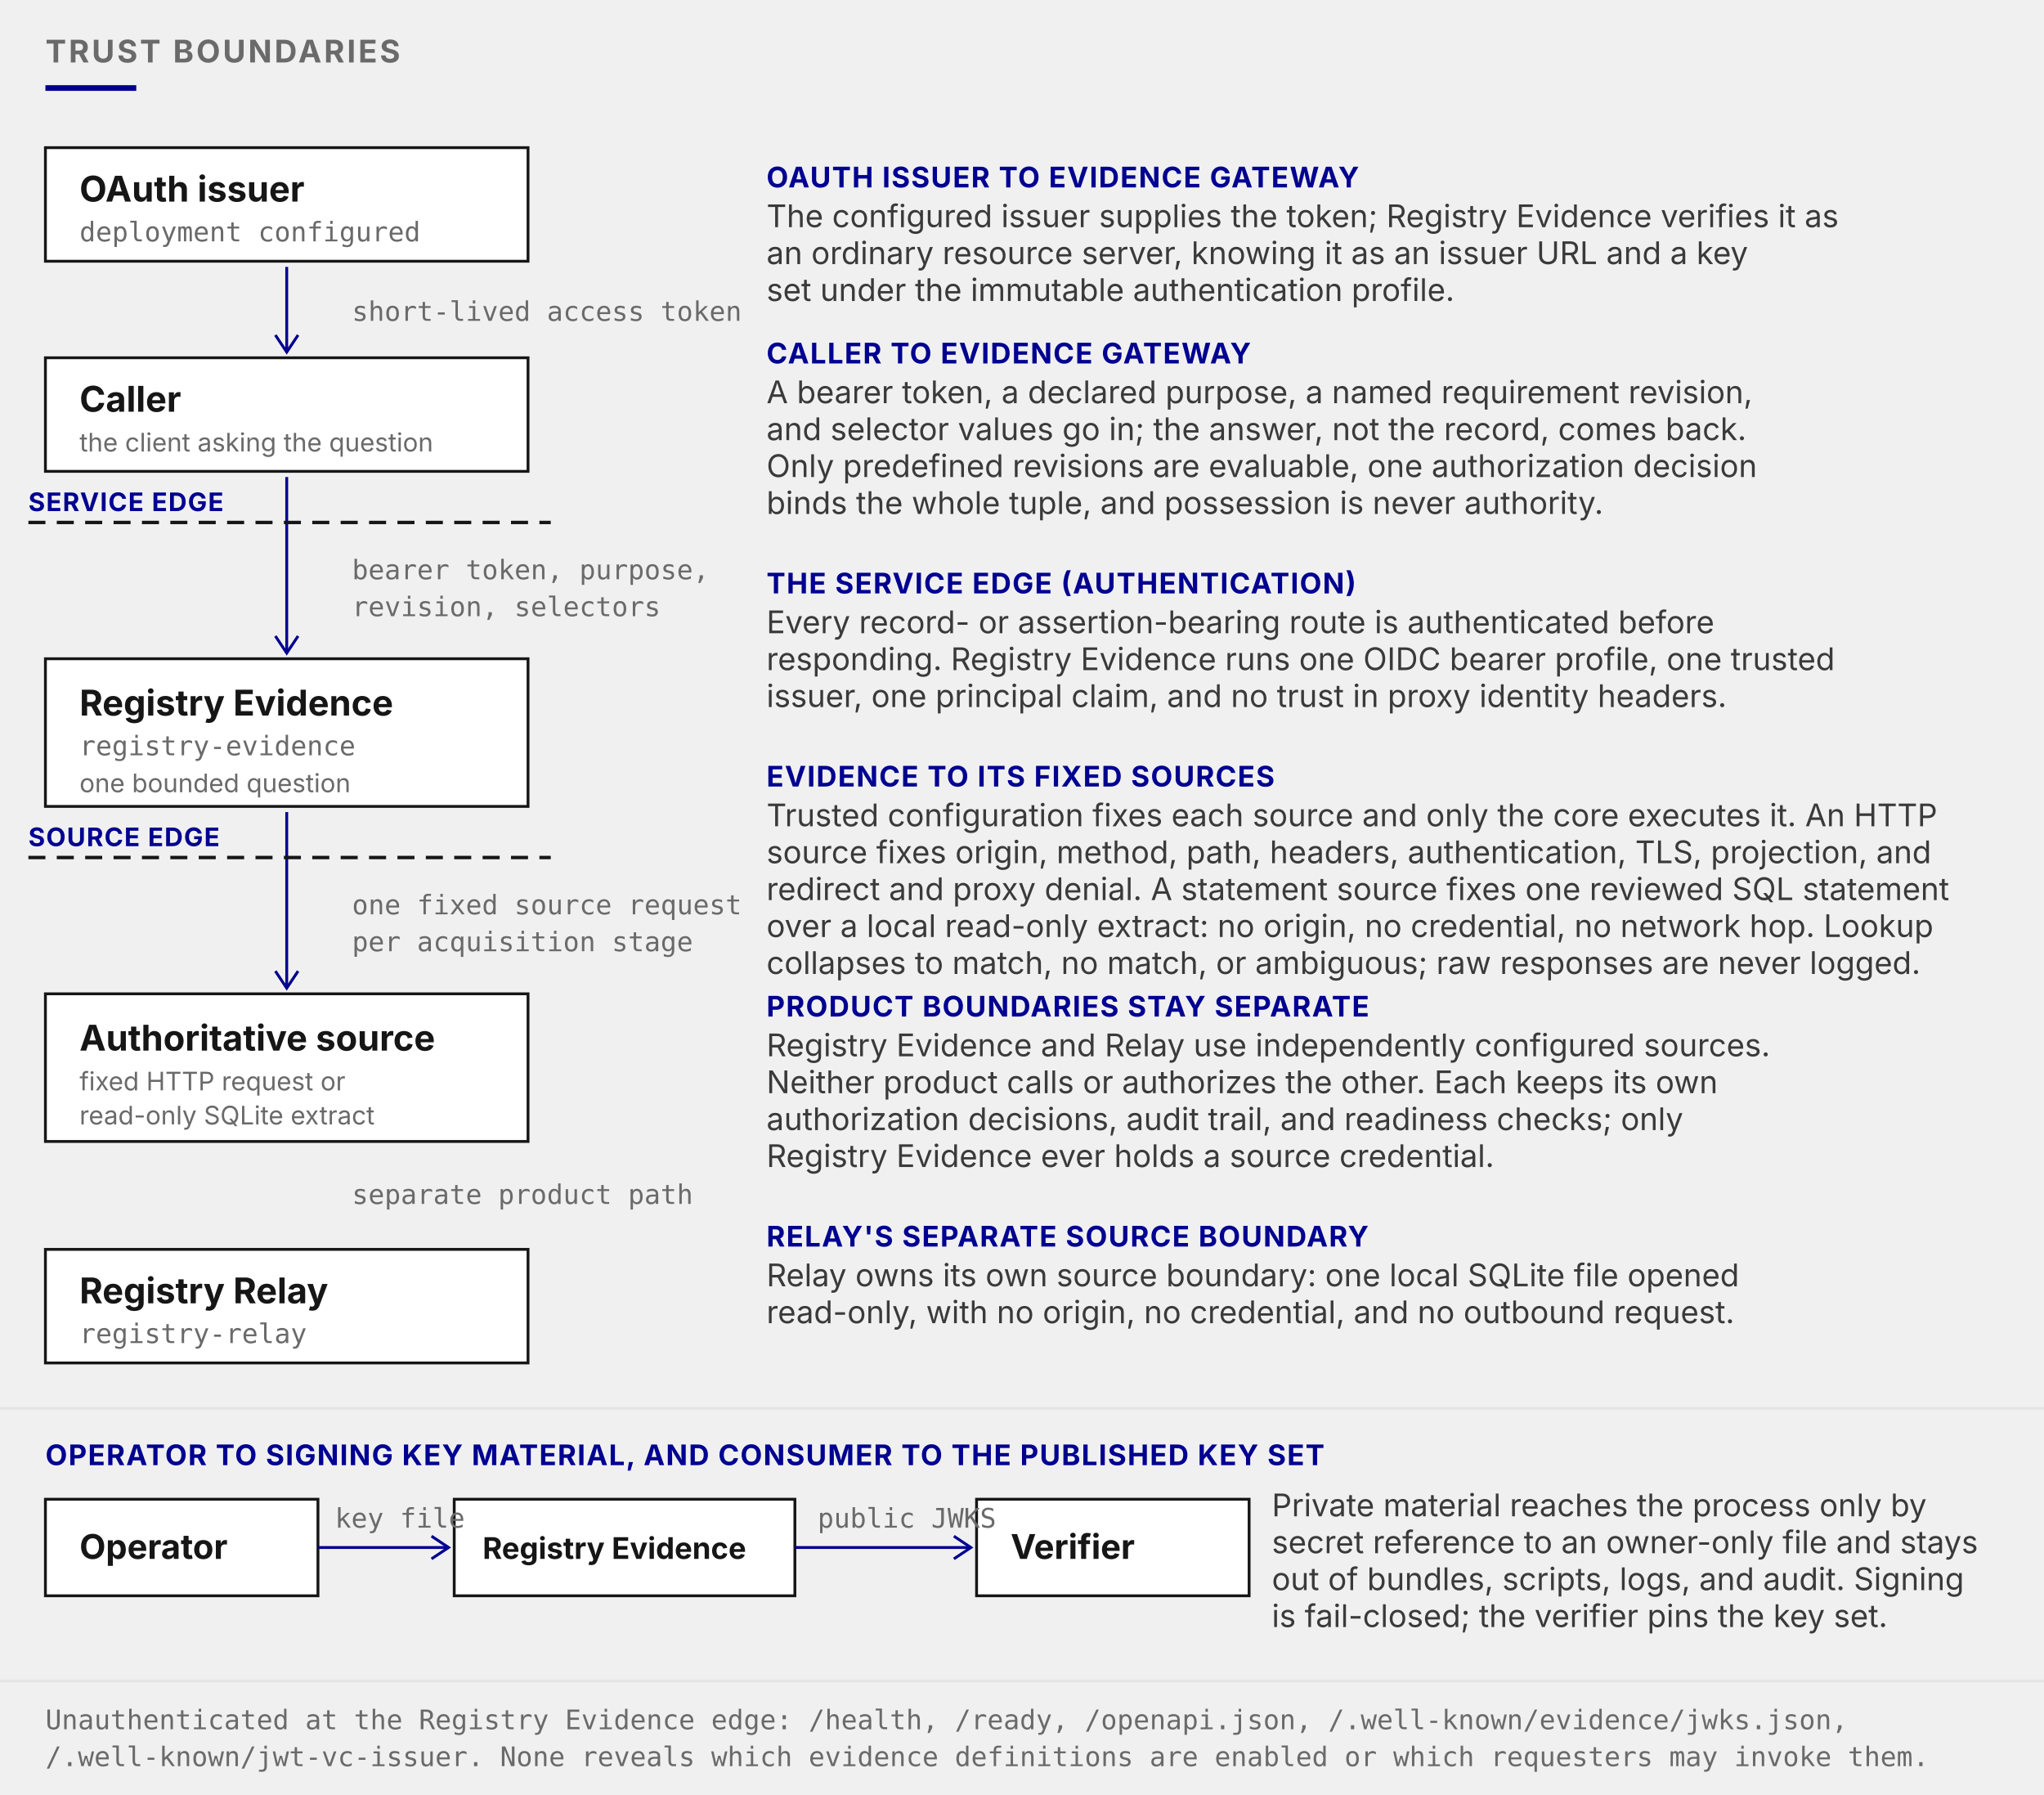
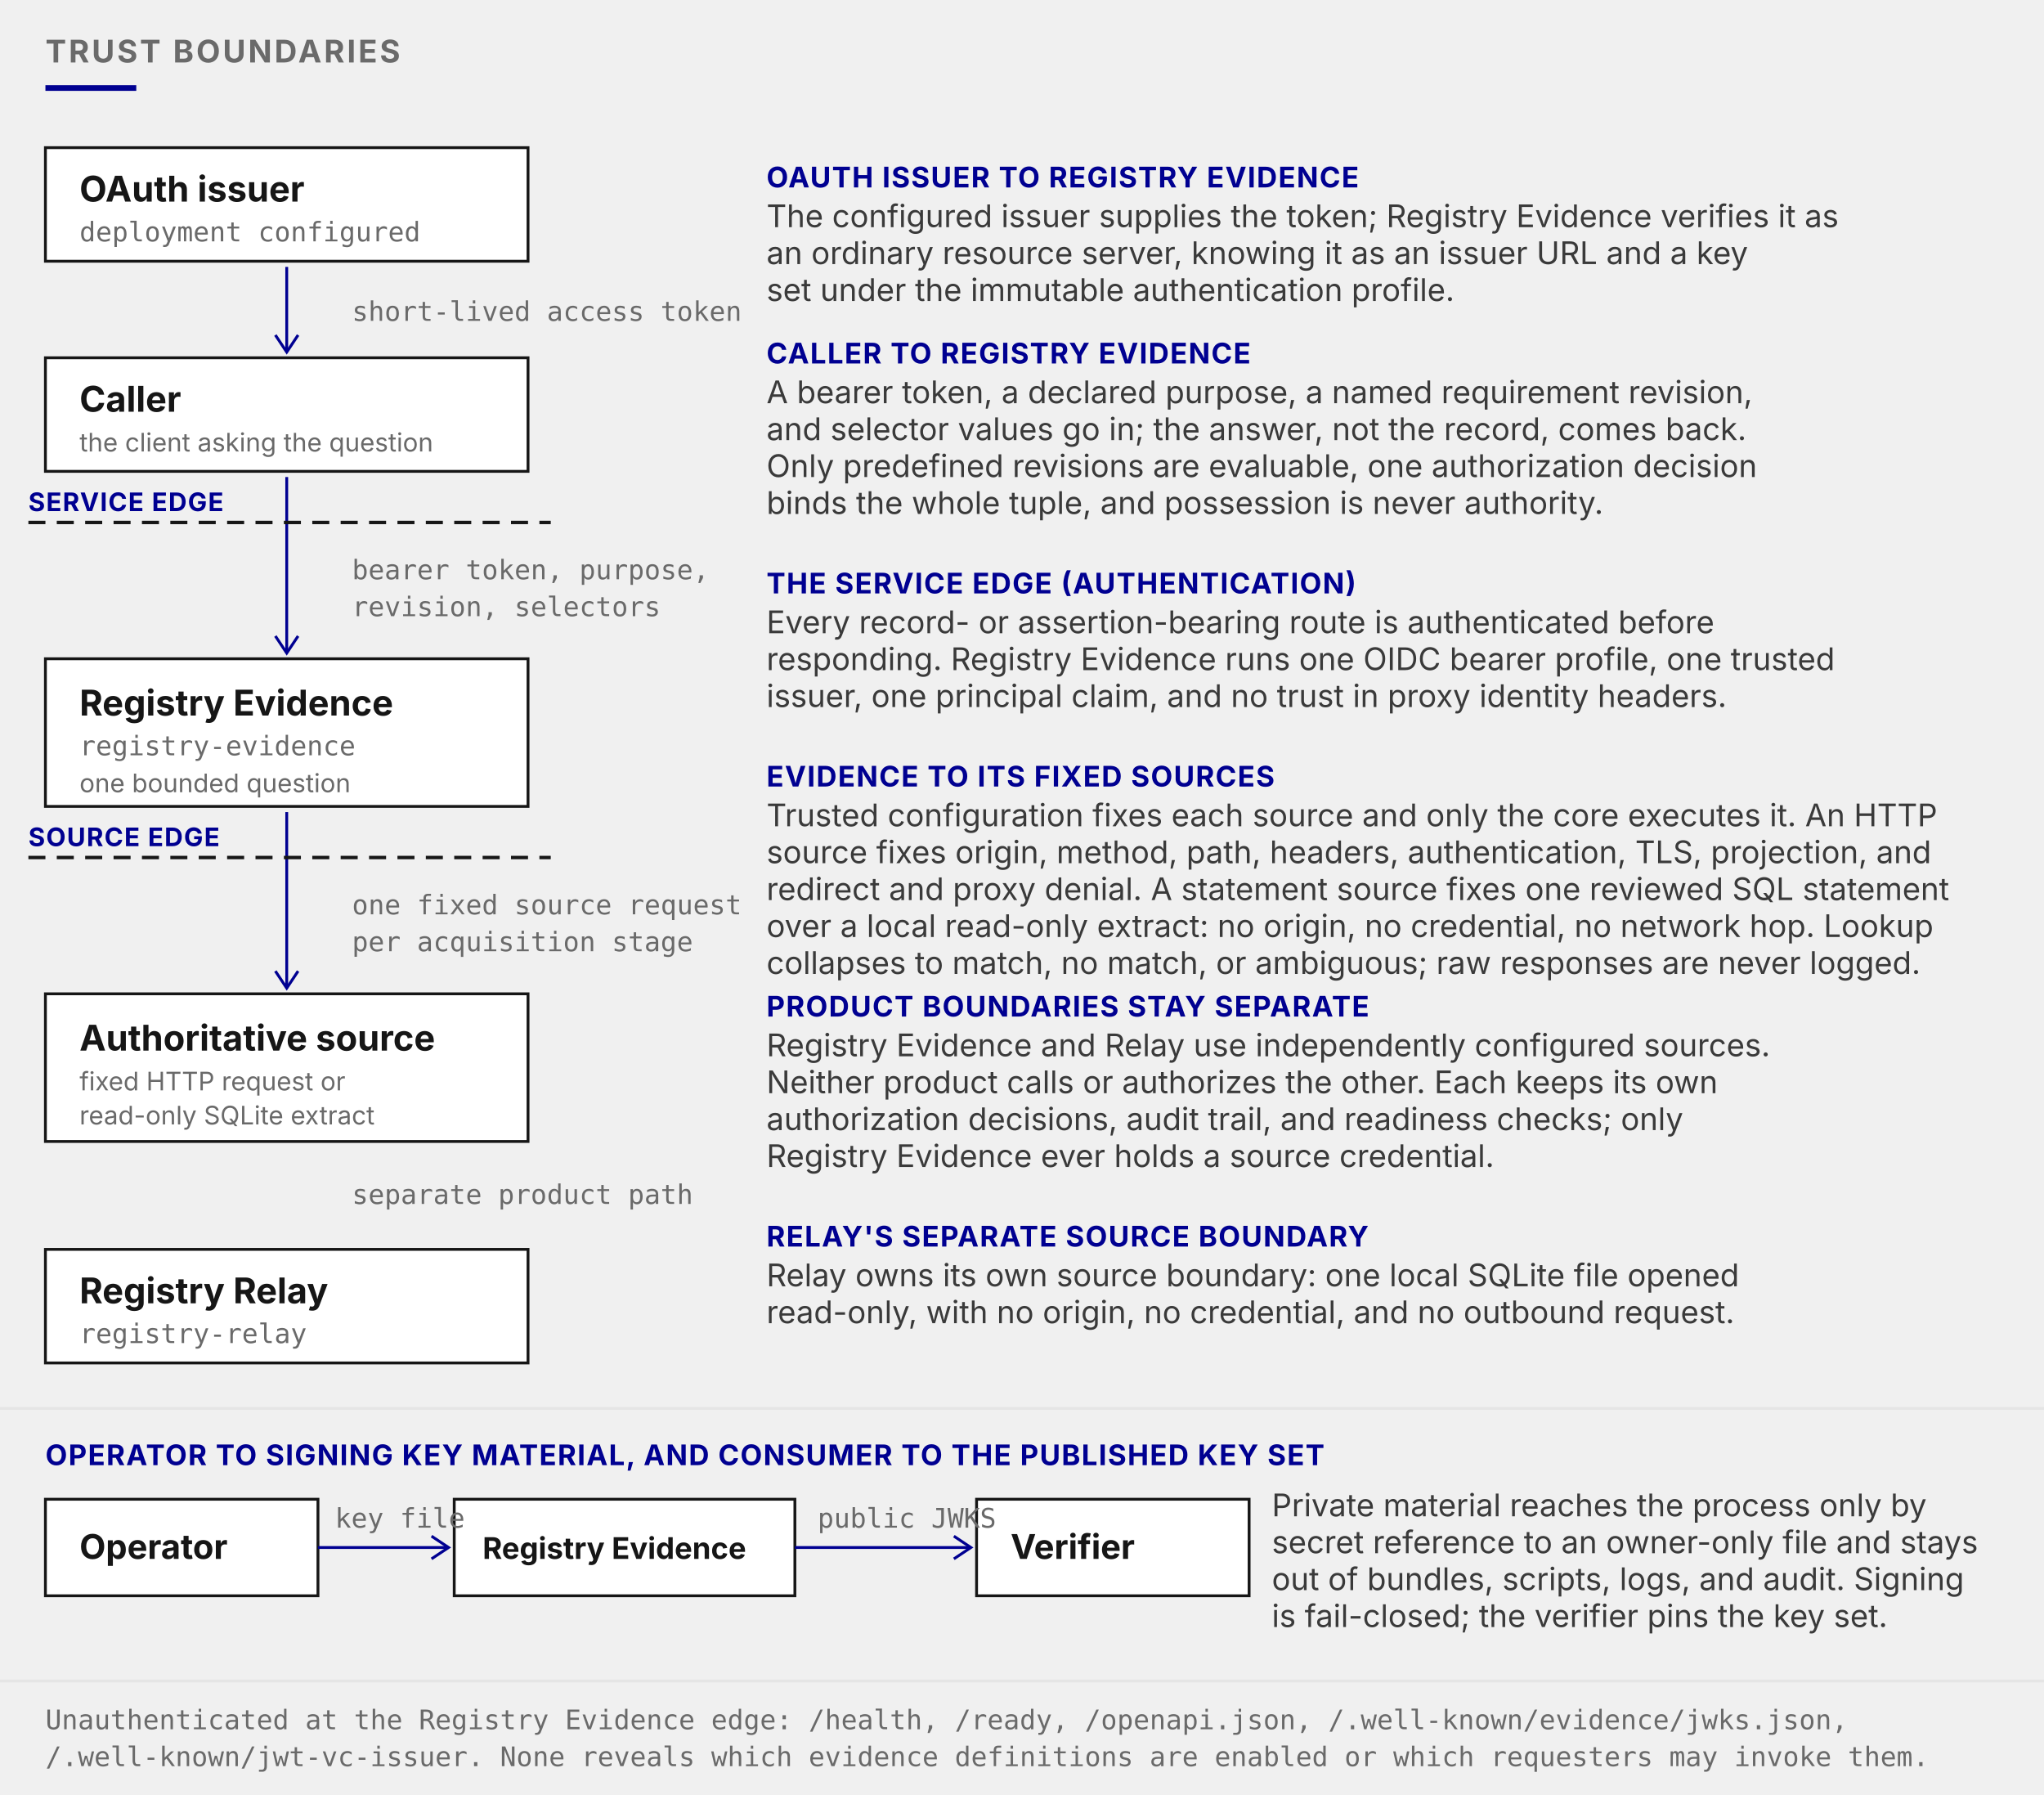
<svg xmlns="http://www.w3.org/2000/svg" viewBox="0 0 720 632" role="img" font-family="'Public Sans', system-ui, -apple-system, BlinkMacSystemFont, sans-serif" text-rendering="geometricPrecision">
  <text x="16" y="22" fill="#6a6a6a" font-size="11" font-weight="700" letter-spacing="0.08em">TRUST BOUNDARIES</text>
  <rect x="16" y="30" width="32" height="2" fill="#000091" />
  <g fill="#ffffff" stroke="#161616" stroke-width="1">
    <rect x="16" y="52" width="170" height="40" />
    <rect x="16" y="126" width="170" height="40" />
    <rect x="16" y="232" width="170" height="52" />
    <rect x="16" y="350" width="170" height="52" />
    <rect x="16" y="440" width="170" height="40" />
  </g>
  <g fill="#161616" font-size="12.5" font-weight="700">
    <text x="28" y="71">OAuth issuer</text>
    <text x="28" y="145">Caller</text>
    <text x="28" y="252">Registry Evidence</text>
    <text x="28" y="370">Authoritative source</text>
    <text x="28" y="459">Registry Relay</text>
  </g>
  <g fill="#6a6a6a" font-size="9.5" font-family="'IBM Plex Mono', ui-monospace, SFMono-Regular, monospace">
    <text x="28" y="85">deployment configured</text>
    <text x="28" y="266">registry-evidence</text>
    <text x="28" y="473">registry-relay</text>
  </g>
  <g fill="#6a6a6a" font-size="9">
    <text x="28" y="159">the client asking the question</text>
    <text x="28" y="279">one bounded question</text>
    <text x="28" y="384">fixed HTTP request or</text>
    <text x="28" y="396">read-only SQLite extract</text>
  </g>
  <g stroke="#000091" stroke-width="1" fill="none">
    <line x1="101" y1="94" x2="101" y2="124" />
    <polyline points="97,118 101,124 105,118" />
    <line x1="101" y1="168" x2="101" y2="230" />
    <polyline points="97,224 101,230 105,224" />
    <line x1="101" y1="286" x2="101" y2="348" />
    <polyline points="97,342 101,348 105,342" />
  </g>
  <g stroke="#161616" stroke-width="1.2" stroke-dasharray="6 4">
    <line x1="10" y1="184" x2="194" y2="184" />
    <line x1="10" y1="302" x2="194" y2="302" />
  </g>
  <g fill="#000091" font-size="9" font-weight="700" letter-spacing="0.04em">
    <text x="10" y="180">SERVICE EDGE</text>
    <text x="10" y="298">SOURCE EDGE</text>
  </g>
  <g fill="#6a6a6a" font-size="9.5" font-family="'IBM Plex Mono', ui-monospace, SFMono-Regular, monospace">
    <text x="124" y="113">short-lived access token</text>
    <text x="124" y="204">bearer token, purpose,</text>
    <text x="124" y="217">revision, selectors</text>
    <text x="124" y="322">one fixed source request</text>
    <text x="124" y="335">per acquisition stage</text>
    <text x="124" y="424">separate product path</text>
  </g>
  <g fill="#000091" font-size="10" font-weight="700" letter-spacing="0.04em">
-     <text x="270" y="66">OAUTH ISSUER TO EVIDENCE GATEWAY</text>
-     <text x="270" y="128">CALLER TO EVIDENCE GATEWAY</text>
+     <text x="270" y="66">OAUTH ISSUER TO REGISTRY EVIDENCE</text>
+     <text x="270" y="128">CALLER TO REGISTRY EVIDENCE</text>
    <text x="270" y="209">THE SERVICE EDGE (AUTHENTICATION)</text>
    <text x="270" y="277">EVIDENCE TO ITS FIXED SOURCES</text>
    <text x="270" y="358">PRODUCT BOUNDARIES STAY SEPARATE</text>
    <text x="270" y="439">RELAY'S SEPARATE SOURCE BOUNDARY</text>
  </g>
  <g fill="#3a3a3a" font-size="11">
    <text x="270" y="80">The configured issuer supplies the token; Registry Evidence verifies it as</text>
    <text x="270" y="93">an ordinary resource server, knowing it as an issuer URL and a key</text>
    <text x="270" y="106">set under the immutable authentication profile.</text>
    <text x="270" y="142">A bearer token, a declared purpose, a named requirement revision,</text>
    <text x="270" y="155">and selector values go in; the answer, not the record, comes back.</text>
    <text x="270" y="168">Only predefined revisions are evaluable, one authorization decision</text>
    <text x="270" y="181">binds the whole tuple, and possession is never authority.</text>
    <text x="270" y="223">Every record- or assertion-bearing route is authenticated before</text>
    <text x="270" y="236">responding. Registry Evidence runs one OIDC bearer profile, one trusted</text>
    <text x="270" y="249">issuer, one principal claim, and no trust in proxy identity headers.</text>
    <text x="270" y="291">Trusted configuration fixes each source and only the core executes it. An HTTP</text>
    <text x="270" y="304">source fixes origin, method, path, headers, authentication, TLS, projection, and</text>
    <text x="270" y="317">redirect and proxy denial. A statement source fixes one reviewed SQL statement</text>
    <text x="270" y="330">over a local read-only extract: no origin, no credential, no network hop. Lookup</text>
    <text x="270" y="343">collapses to match, no match, or ambiguous; raw responses are never logged.</text>
    <text x="270" y="372">Registry Evidence and Relay use independently configured sources.</text>
    <text x="270" y="385">Neither product calls or authorizes the other. Each keeps its own</text>
    <text x="270" y="398">authorization decisions, audit trail, and readiness checks; only</text>
    <text x="270" y="411">Registry Evidence ever holds a source credential.</text>
    <text x="270" y="453">Relay owns its own source boundary: one local SQLite file opened</text>
    <text x="270" y="466">read-only, with no origin, no credential, and no outbound request.</text>
  </g>
  <line x1="0" y1="496" x2="720" y2="496" stroke="#e5e5e5" stroke-width="1" />
  <text x="16" y="516" fill="#000091" font-size="10" font-weight="700" letter-spacing="0.04em">OPERATOR TO SIGNING KEY MATERIAL, AND CONSUMER TO THE PUBLISHED KEY SET</text>
  <g fill="#ffffff" stroke="#161616" stroke-width="1">
    <rect x="16" y="528" width="96" height="34" />
    <rect x="160" y="528" width="120" height="34" />
    <rect x="344" y="528" width="96" height="34" />
  </g>
  <g fill="#161616" font-size="12" font-weight="700">
    <text x="28" y="549">Operator</text>
    <text x="170" y="549" font-size="10.5">Registry Evidence</text>
    <text x="356" y="549">Verifier</text>
  </g>
  <g stroke="#000091" stroke-width="1" fill="none">
    <line x1="112" y1="545" x2="158" y2="545" />
    <polyline points="152,541 158,545 152,549" />
    <line x1="280" y1="545" x2="342" y2="545" />
    <polyline points="336,541 342,545 336,549" />
  </g>
  <g fill="#6a6a6a" font-size="9.5" font-family="'IBM Plex Mono', ui-monospace, SFMono-Regular, monospace">
    <text x="118" y="538">key file</text>
    <text x="288" y="538">public JWKS</text>
  </g>
  <g fill="#3a3a3a" font-size="11">
    <text x="448" y="534">Private material reaches the process only by</text>
    <text x="448" y="547">secret reference to an owner-only file and stays</text>
    <text x="448" y="560">out of bundles, scripts, logs, and audit. Signing</text>
    <text x="448" y="573">is fail-closed; the verifier pins the key set.</text>
  </g>
  <line x1="0" y1="592" x2="720" y2="592" stroke="#e5e5e5" stroke-width="1" />
  <g fill="#6a6a6a" font-size="9.5" font-family="'IBM Plex Mono', ui-monospace, SFMono-Regular, monospace">
    <text x="16" y="609">Unauthenticated at the Registry Evidence edge: /health, /ready, /openapi.json, /.well-known/evidence/jwks.json,</text>
    <text x="16" y="622">/.well-known/jwt-vc-issuer. None reveals which evidence definitions are enabled or which requesters may invoke them.</text>
  </g>
</svg>
